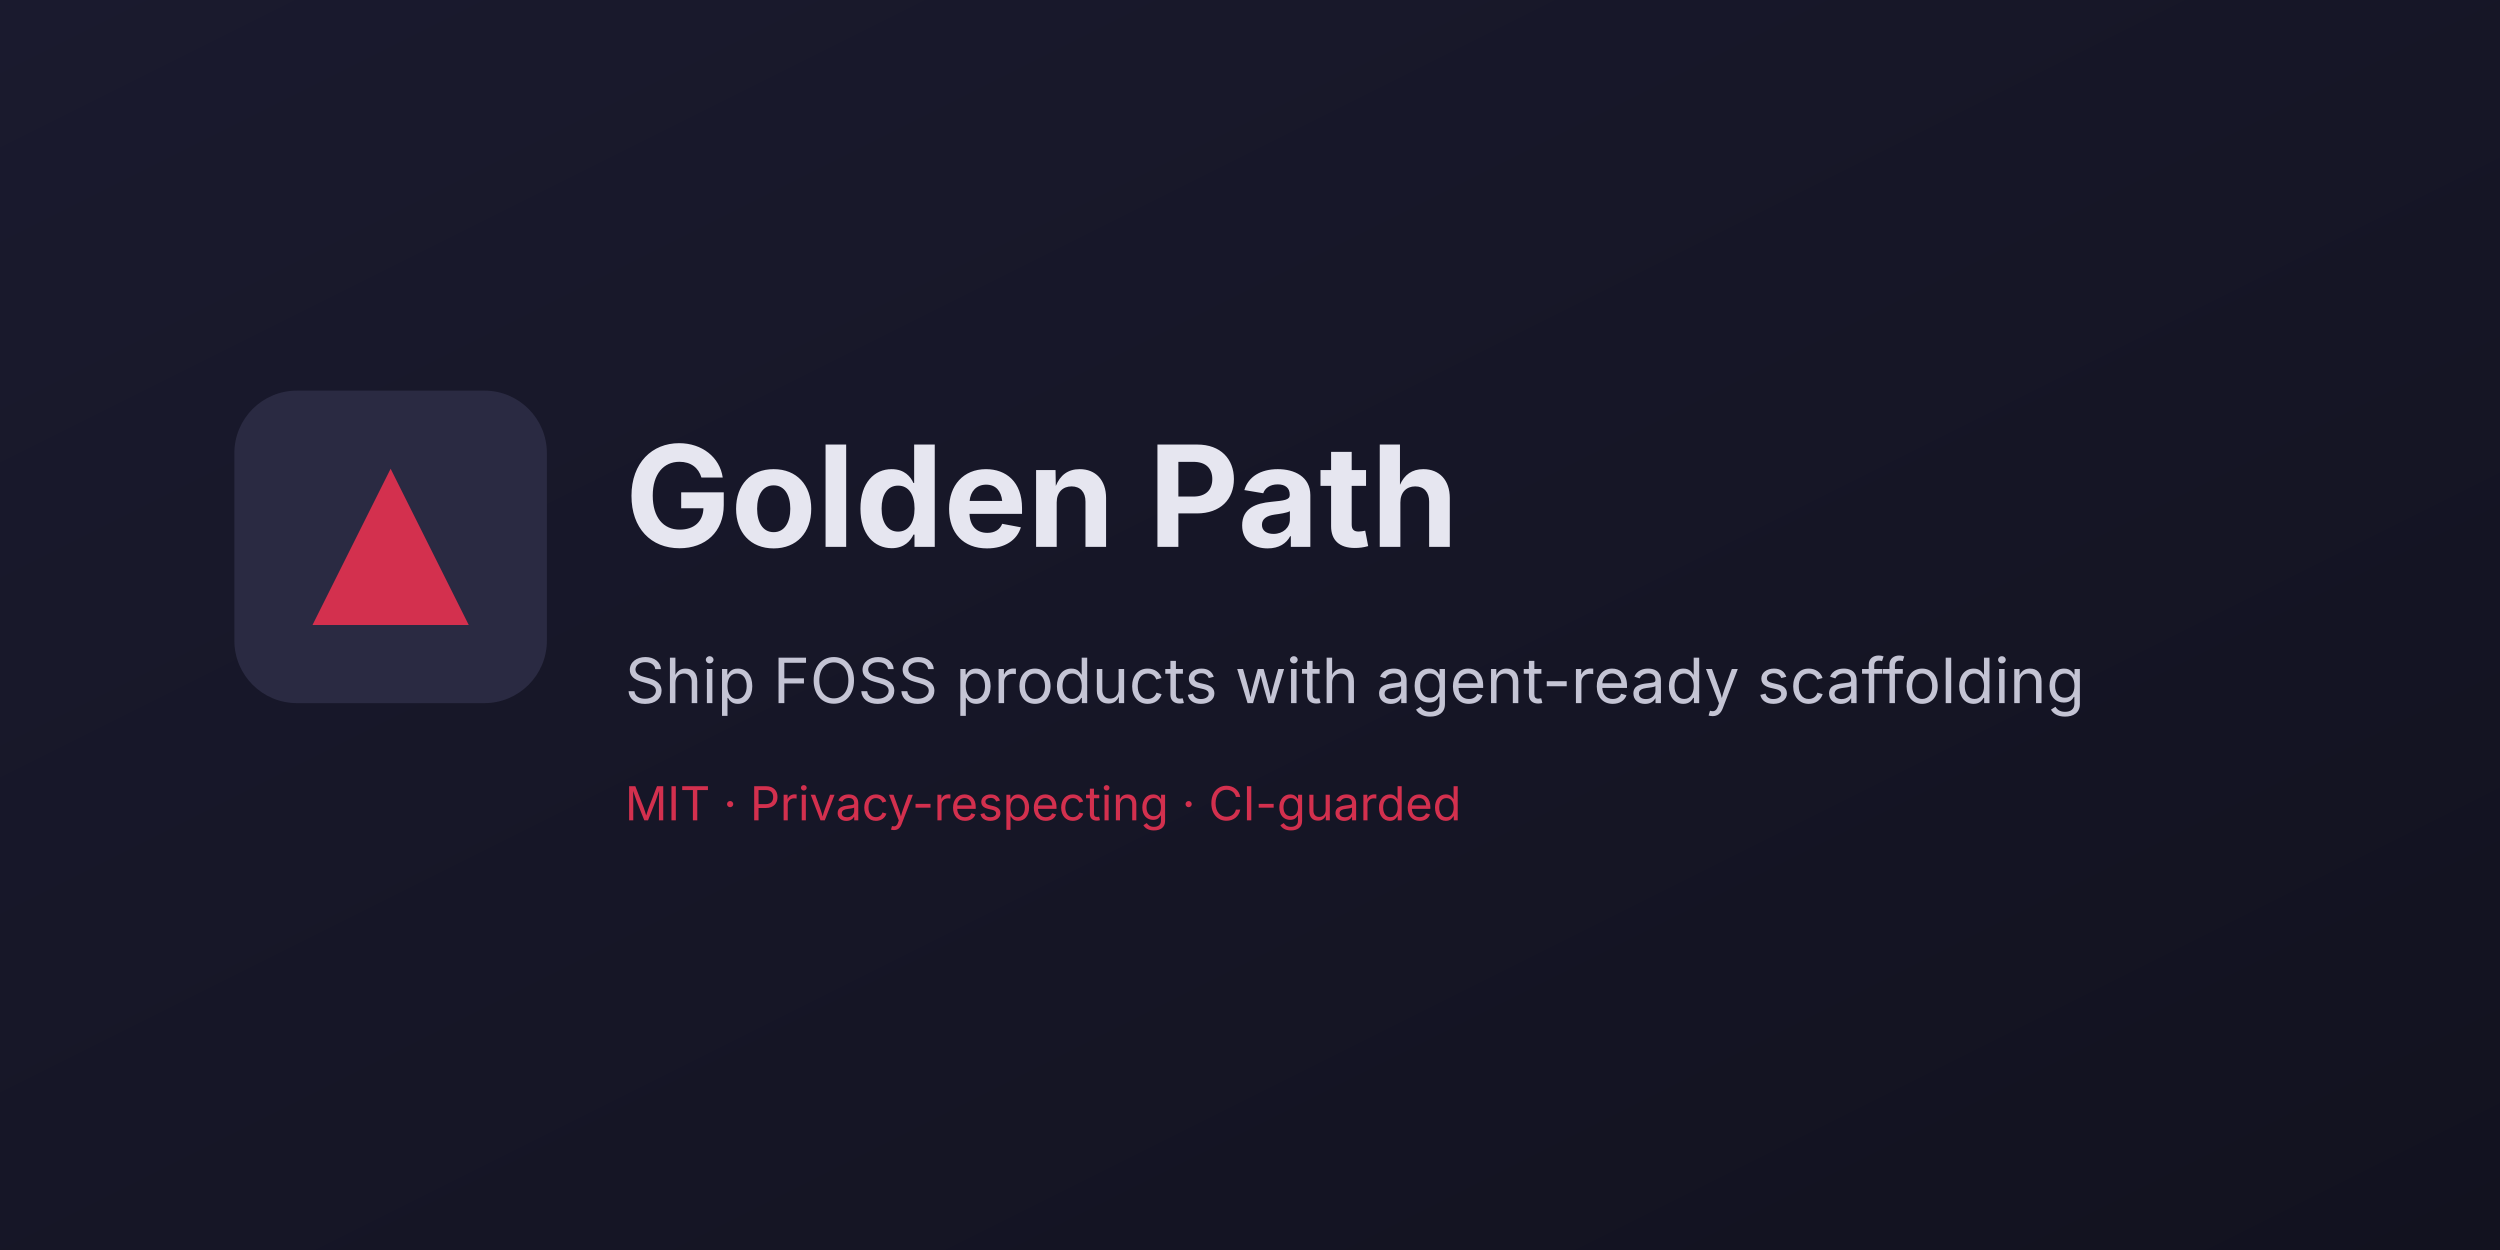
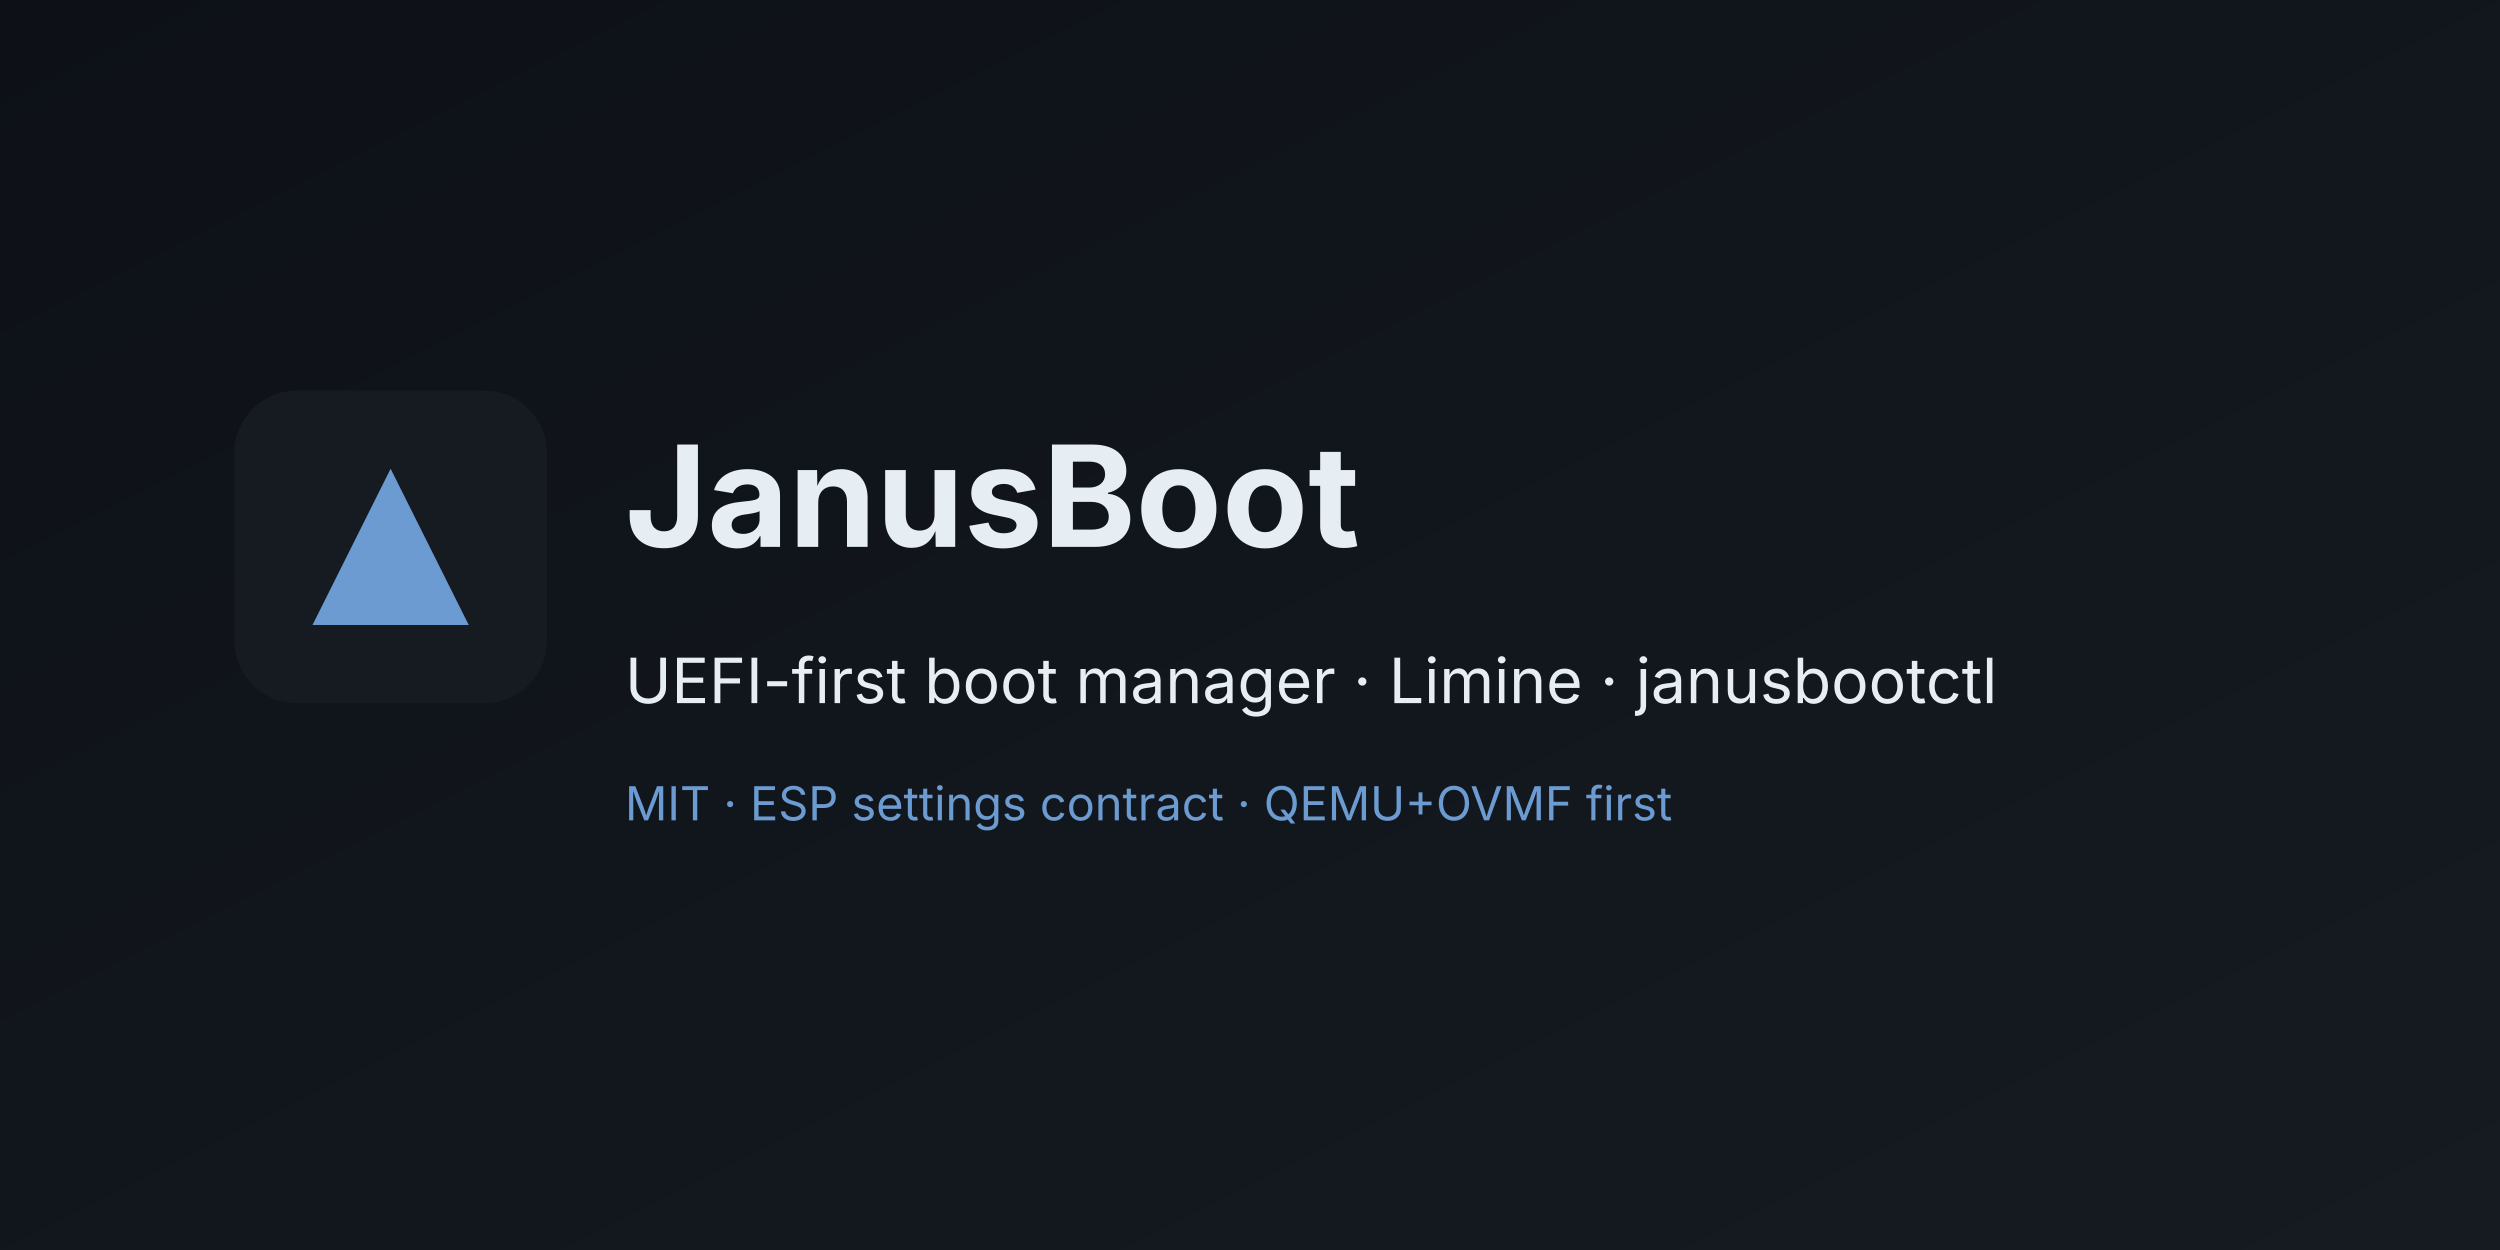
- <svg xmlns="http://www.w3.org/2000/svg" viewBox="0 0 1280 640" role="img" aria-label="Golden Path social preview">
+ <svg xmlns="http://www.w3.org/2000/svg" viewBox="0 0 1280 640" role="img" aria-label="JanusBoot social preview">
  <defs>
    <linearGradient id="sg" x1="0" y1="0" x2="1" y2="1">
-       <stop offset="0%" stop-color="#1a1a2e" />
-       <stop offset="100%" stop-color="#12121f" />
+       <stop offset="0%" stop-color="#0D1117" />
+       <stop offset="100%" stop-color="#161B22" />
    </linearGradient>
  </defs>
  <rect width="1280" height="640" fill="url(#sg)" />
-   <rect x="120" y="200" width="160" height="160" rx="32" fill="#2a2a42" />
-   <path d="M160 320 L200 240 L240 320 Z" fill="#D3304E" />
-   <text x="320" y="280" font-family="system-ui, -apple-system, sans-serif" font-size="72" font-weight="700" fill="#E6E6F0">Golden Path</text>
-   <text x="320" y="360" font-family="system-ui, -apple-system, sans-serif" font-size="32" fill="#C4C4D4">Ship FOSS products with agent-ready scaffolding</text>
-   <text x="320" y="420" font-family="system-ui, -apple-system, sans-serif" font-size="24" fill="#D3304E">MIT · Privacy-respecting · CI-guarded</text>
+   <rect x="120" y="200" width="160" height="160" rx="32" fill="#161B22" />
+   <path d="M160 320 L200 240 L240 320 Z" fill="#6B9BD1" />
+   <text x="320" y="280" font-family="system-ui, -apple-system, sans-serif" font-size="72" font-weight="700" fill="#E6EDF3">JanusBoot</text>
+   <text x="320" y="360" font-family="system-ui, -apple-system, sans-serif" font-size="32" fill="#E6EDF3">UEFI-first boot manager · Limine · janusbootctl</text>
+   <text x="320" y="420" font-family="system-ui, -apple-system, sans-serif" font-size="24" fill="#6B9BD1">MIT · ESP settings contract · QEMU+OVMF first</text>
</svg>
